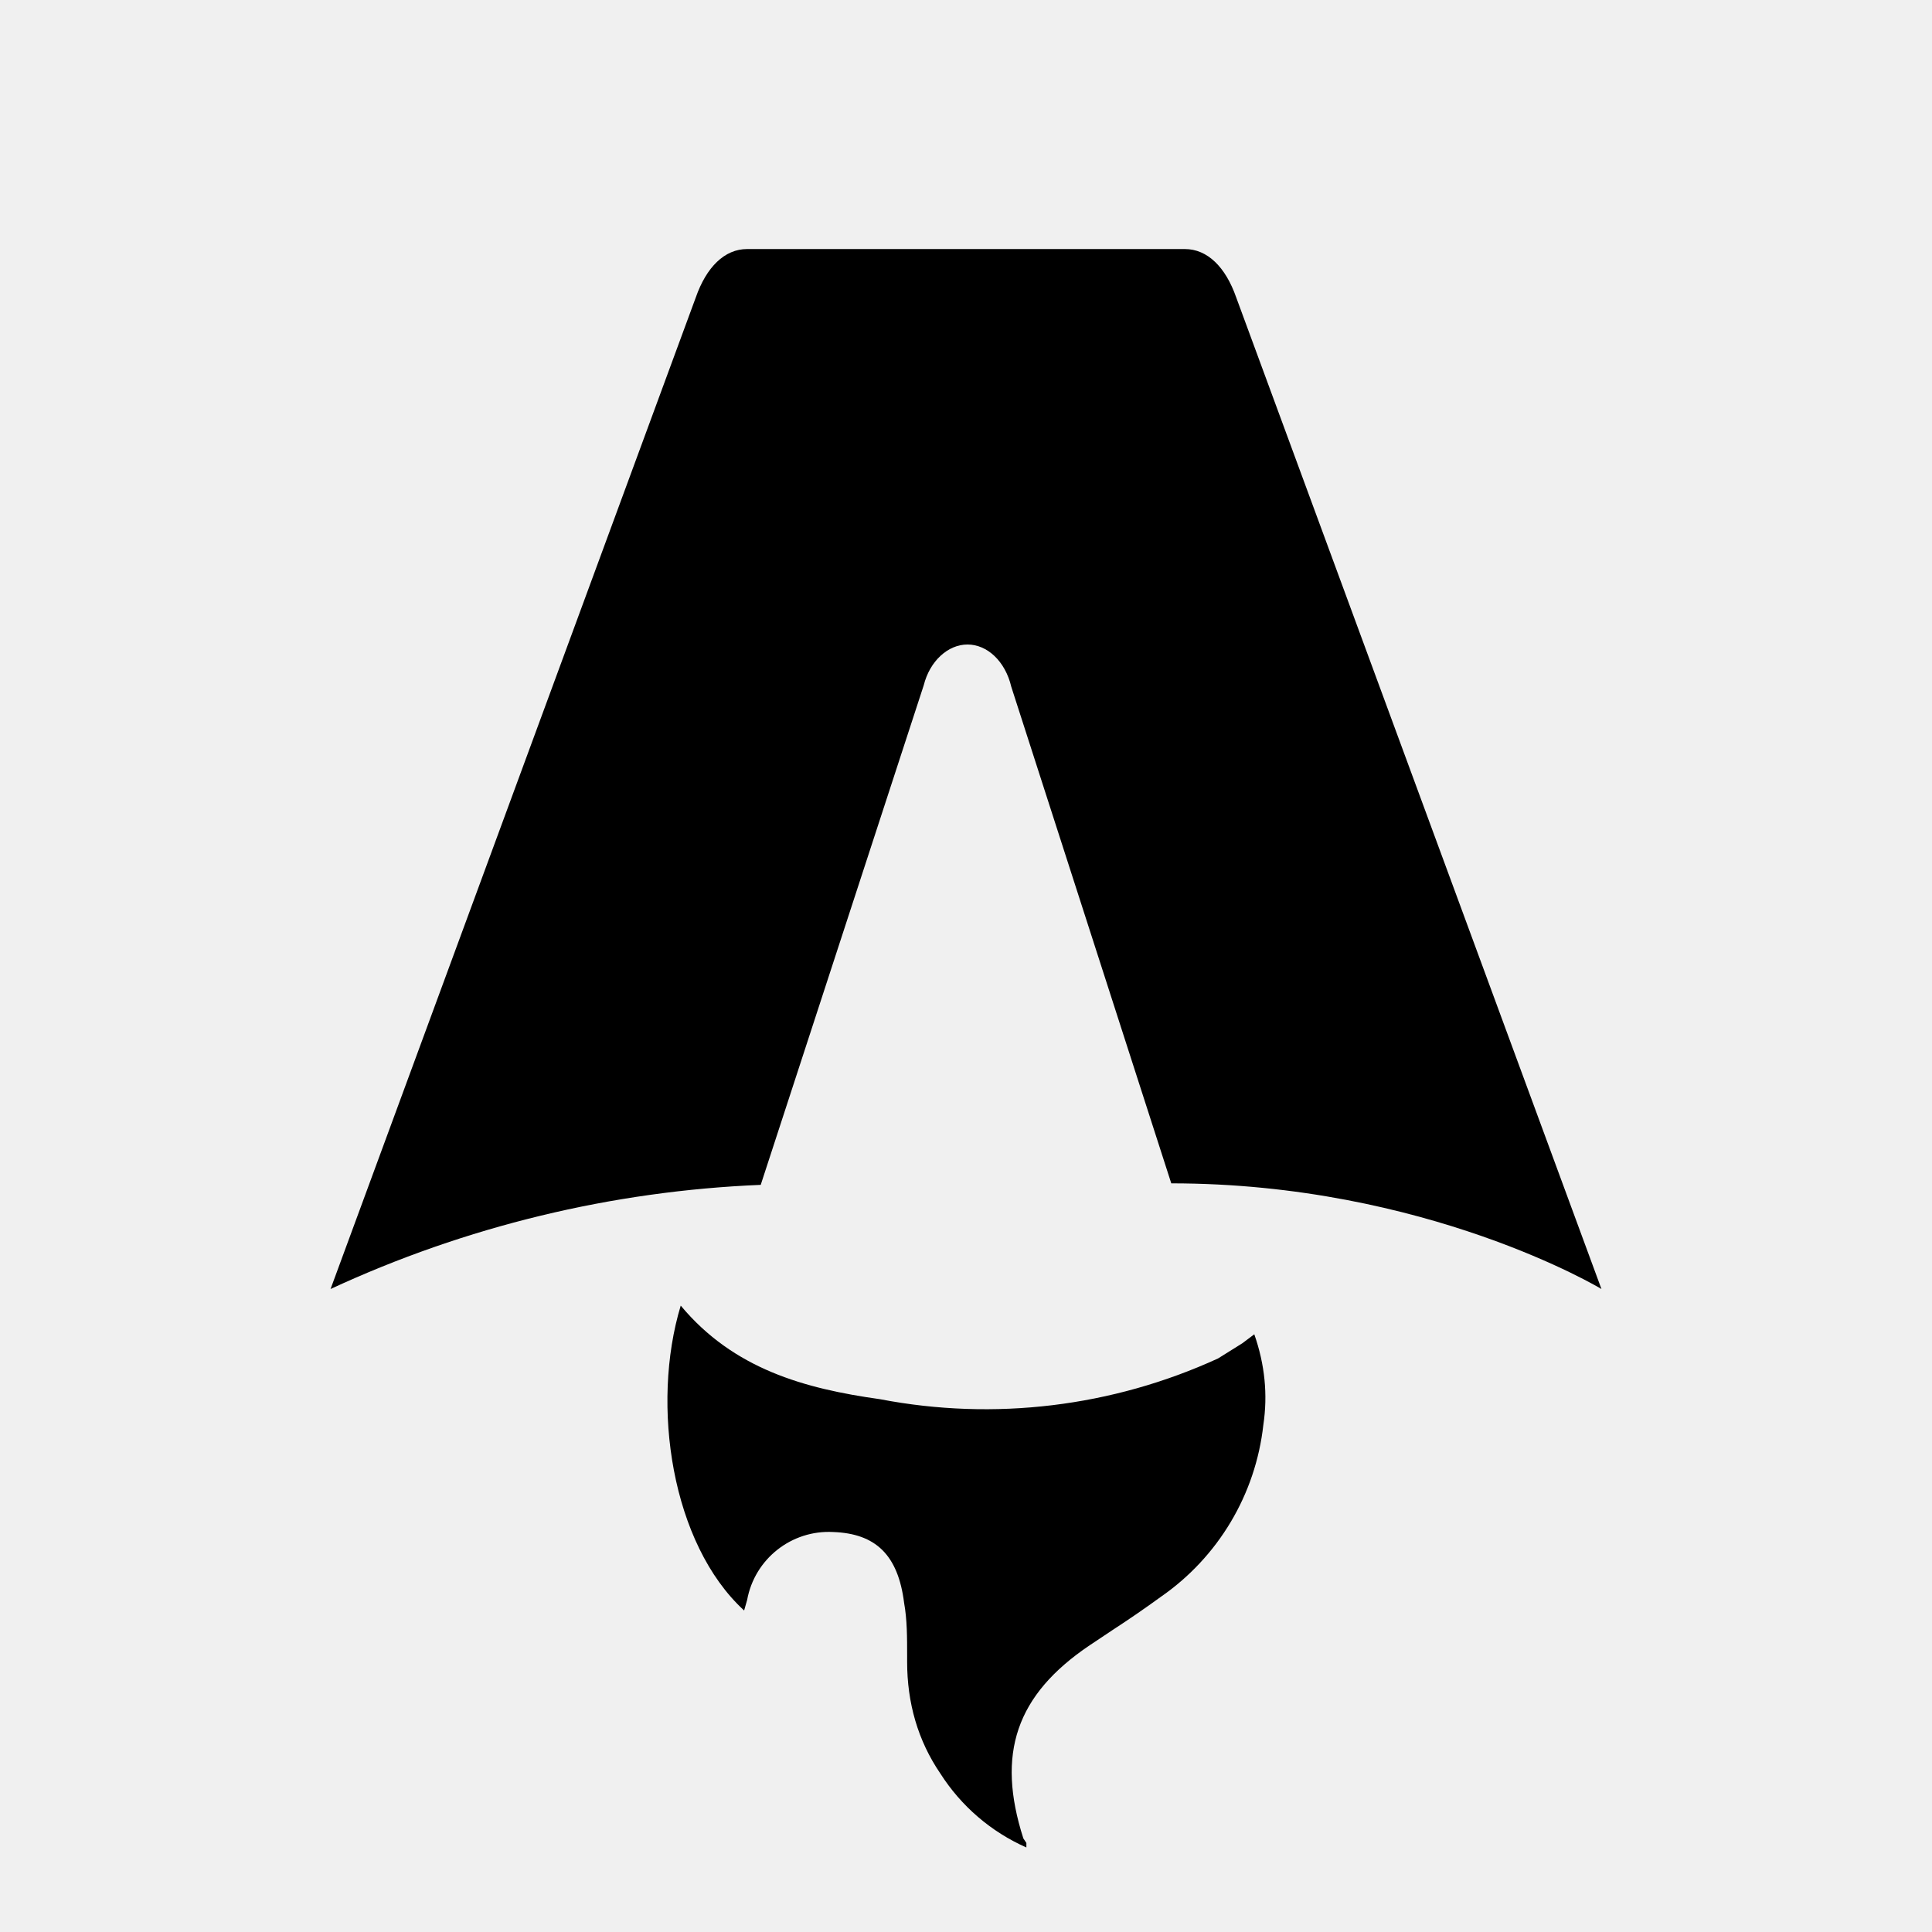
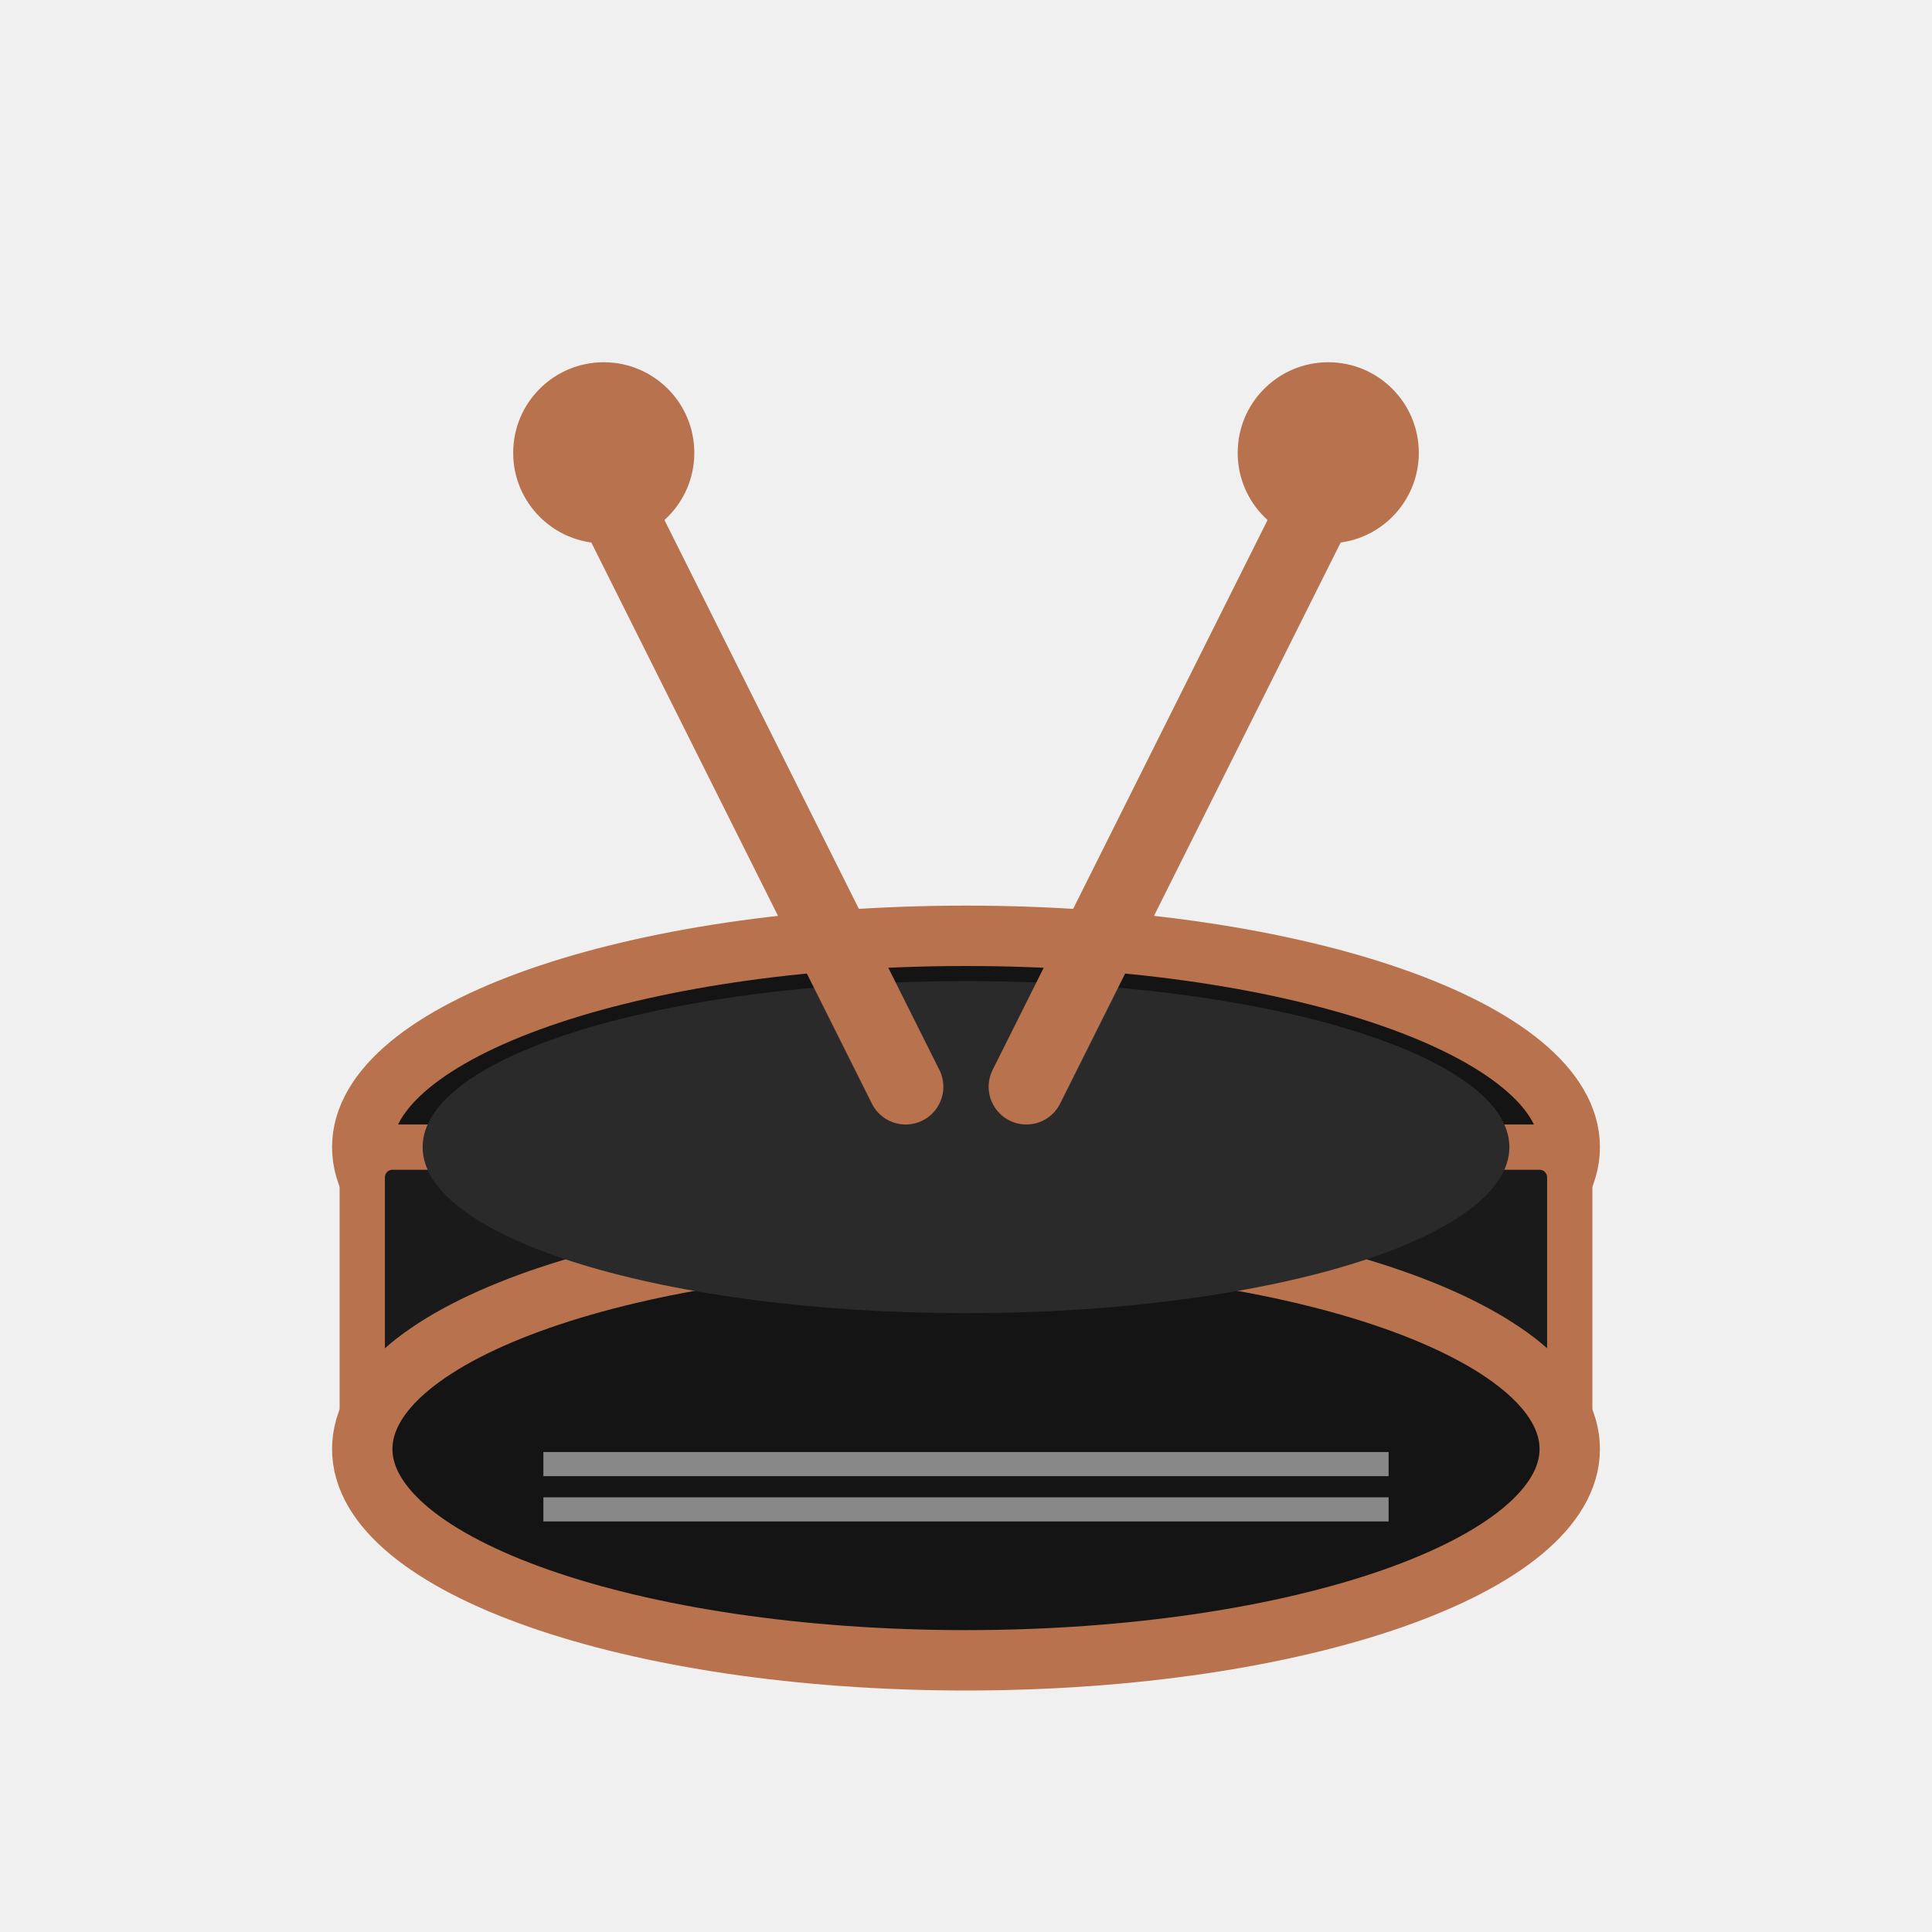
- <svg xmlns="http://www.w3.org/2000/svg" fill="none" viewBox="0 0 128 128">
-   <path d="M50.4 78.5a75.1 75.1 0 0 0-28.5 6.9l24.2-65.7c.7-2 1.9-3.2 3.4-3.2h29c1.5 0 2.7 1.2 3.4 3.2l24.2 65.7s-11.6-7-28.5-7L67 45.5c-.4-1.7-1.6-2.8-2.9-2.8-1.3 0-2.5 1.1-2.9 2.7L50.4 78.5Zm-1.1 28.2Zm-4.2-20.2c-2 6.6-.6 15.8 4.2 20.2a17.5 17.5 0 0 1 .2-.7 5.5 5.5 0 0 1 5.7-4.5c2.8.1 4.3 1.5 4.7 4.7.2 1.1.2 2.3.2 3.5v.4c0 2.7.7 5.2 2.2 7.4a13 13 0 0 0 5.7 4.9v-.3l-.2-.3c-1.8-5.6-.5-9.5 4.4-12.8l1.5-1a73 73 0 0 0 3.2-2.2 16 16 0 0 0 6.8-11.4c.3-2 .1-4-.6-6l-.8.6-1.6 1a37 37 0 0 1-22.4 2.7c-5-.7-9.7-2-13.2-6.2Z" />
-   <style>
-         path { fill: #000; }
-         @media (prefers-color-scheme: dark) {
-             path { fill: #FFF; }
-         }
-     </style>
+ <svg xmlns="http://www.w3.org/2000/svg" viewBox="0 0 64 64" fill="none">
+   <ellipse cx="32" cy="38" rx="20" ry="7" fill="#141414" stroke="#B8724E" stroke-width="2" />
+   <rect x="12" y="38" width="40" height="10" rx="1" fill="#1a1a1a" stroke="#B8724E" stroke-width="1.5" />
+   <ellipse cx="32" cy="48" rx="20" ry="7" fill="#141414" stroke="#B8724E" stroke-width="2" />
+   <ellipse cx="32" cy="38" rx="18" ry="5.5" fill="#2a2a2a" />
+   <line x1="18" y1="48.5" x2="46" y2="48.5" stroke="#888" stroke-width="0.8" />
+   <line x1="18" y1="50" x2="46" y2="50" stroke="#888" stroke-width="0.8" />
+   <line x1="20" y1="16" x2="30" y2="36" stroke="#B8724E" stroke-width="2.5" stroke-linecap="round" />
+   <circle cx="20" cy="15" r="3" fill="#B8724E" />
+   <line x1="44" y1="16" x2="34" y2="36" stroke="#B8724E" stroke-width="2.5" stroke-linecap="round" />
+   <circle cx="44" cy="15" r="3" fill="#B8724E" />
</svg>
